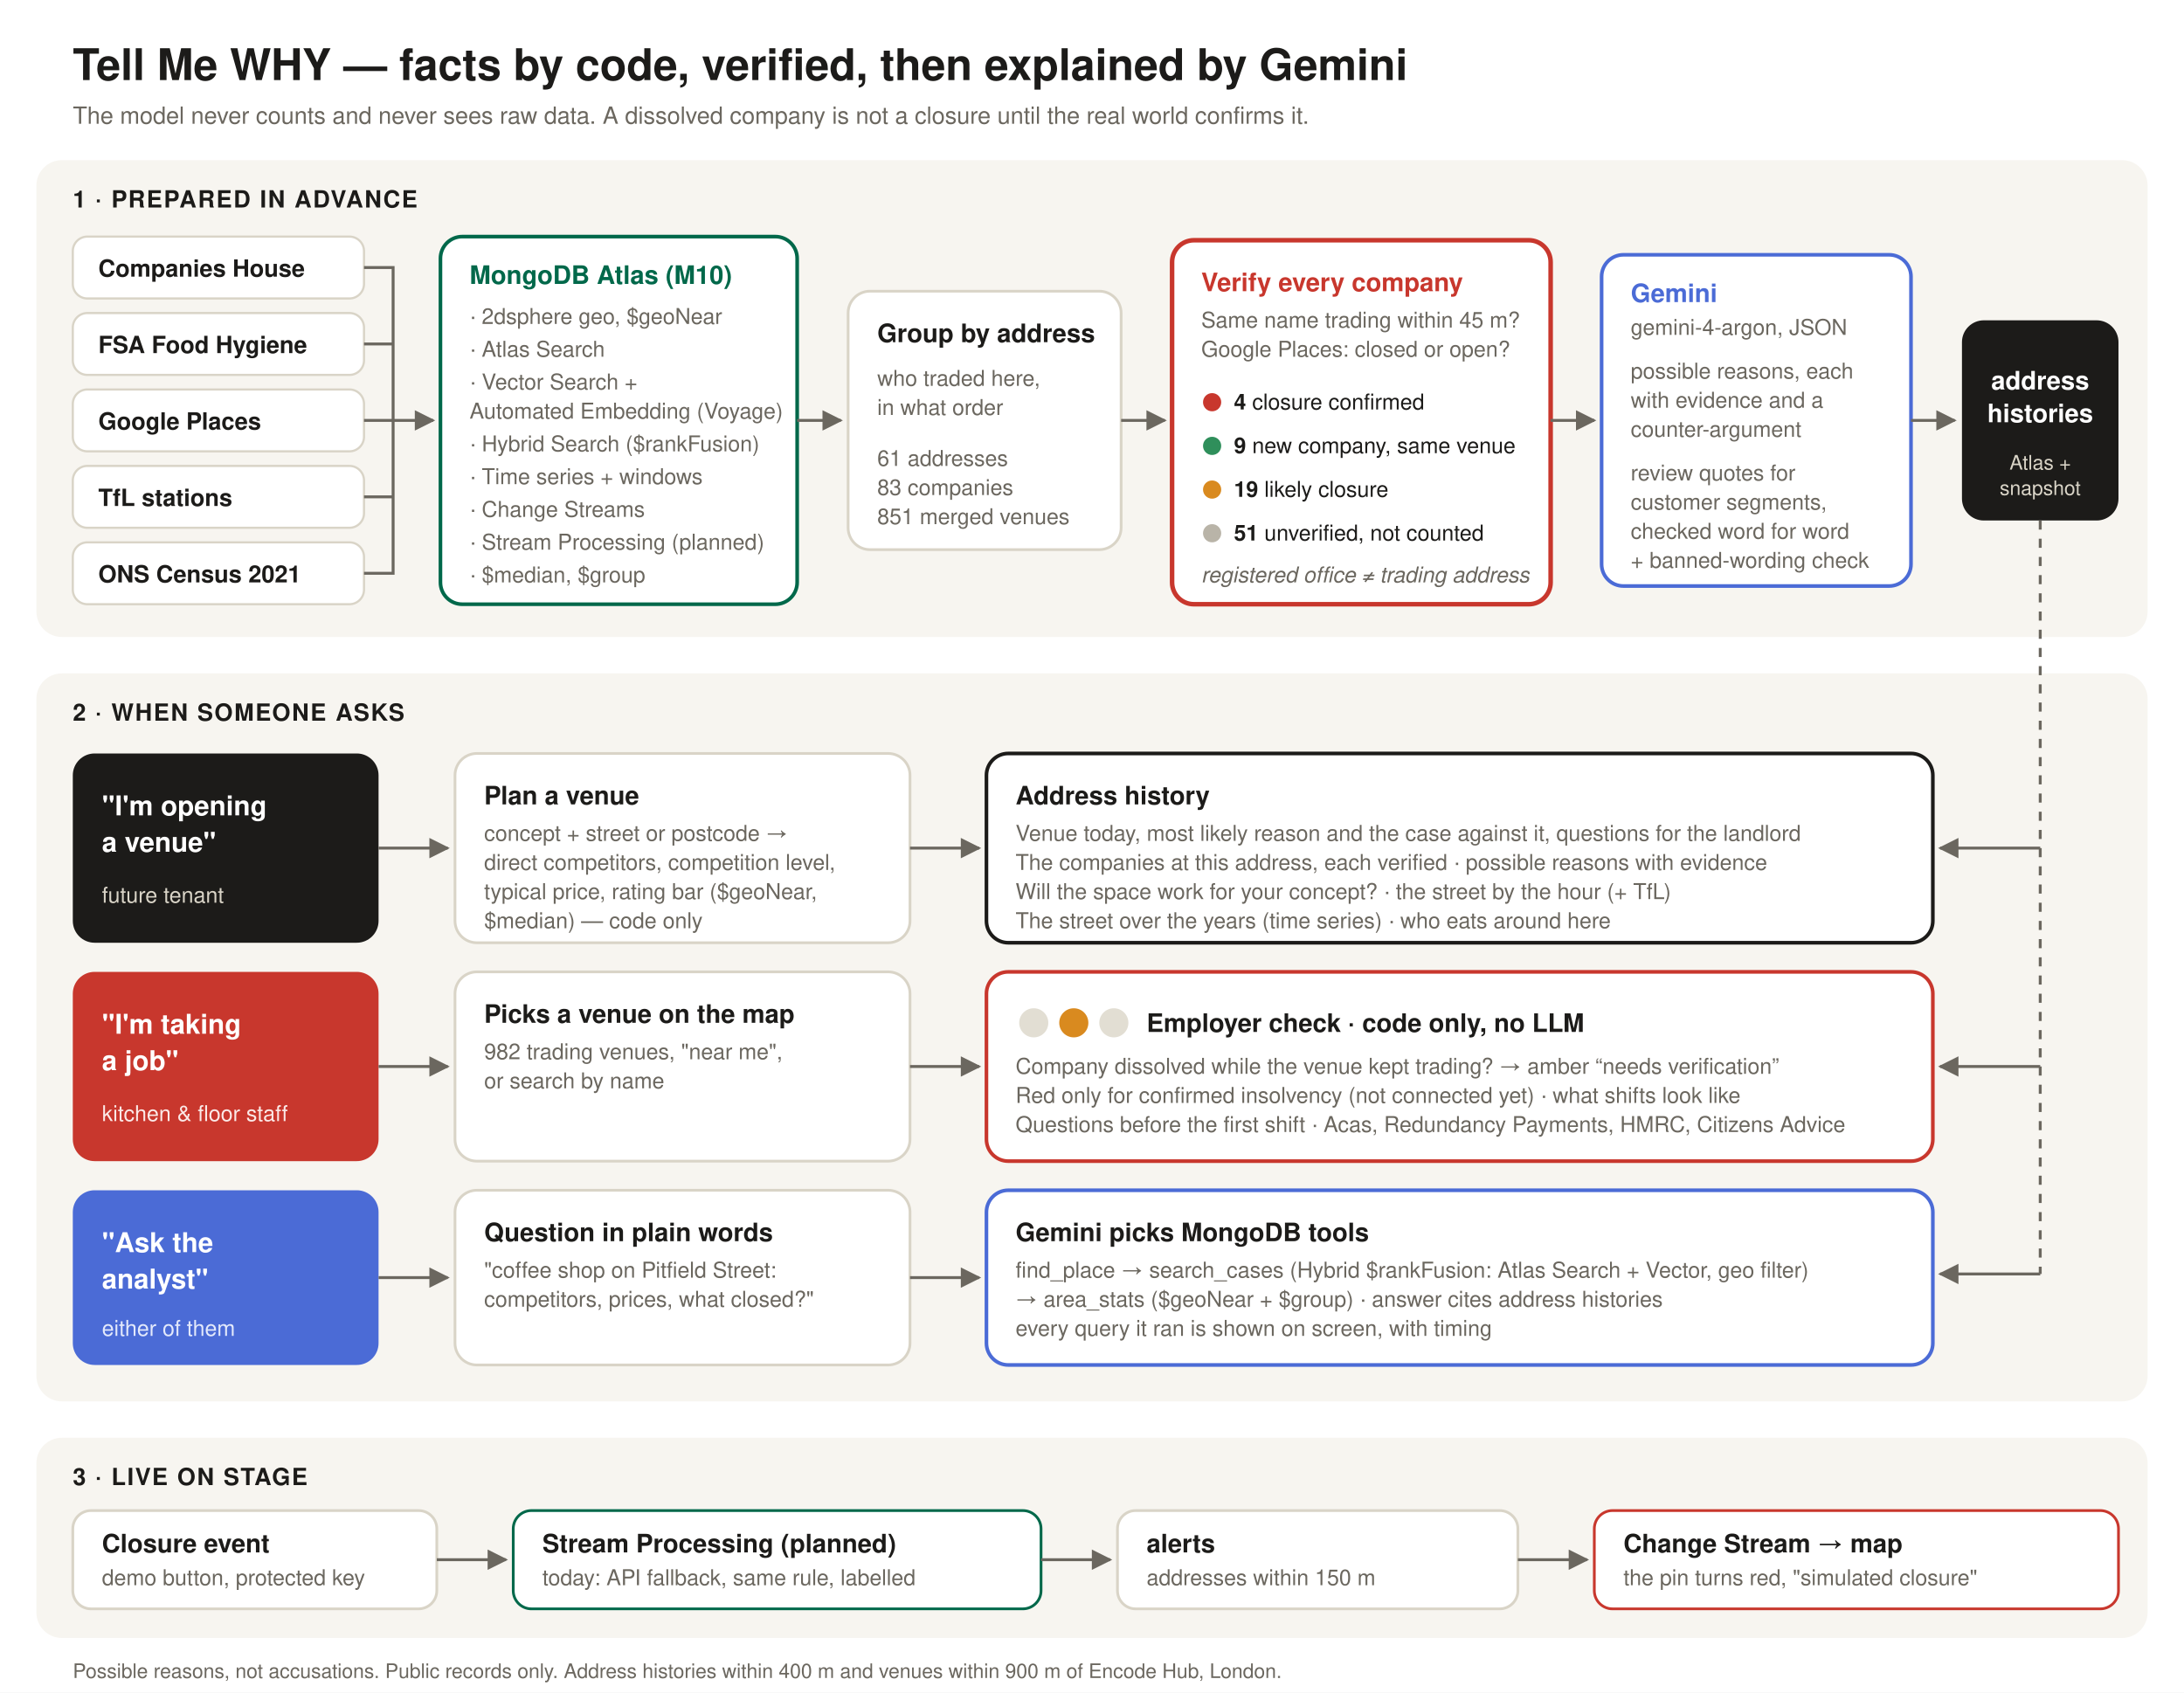
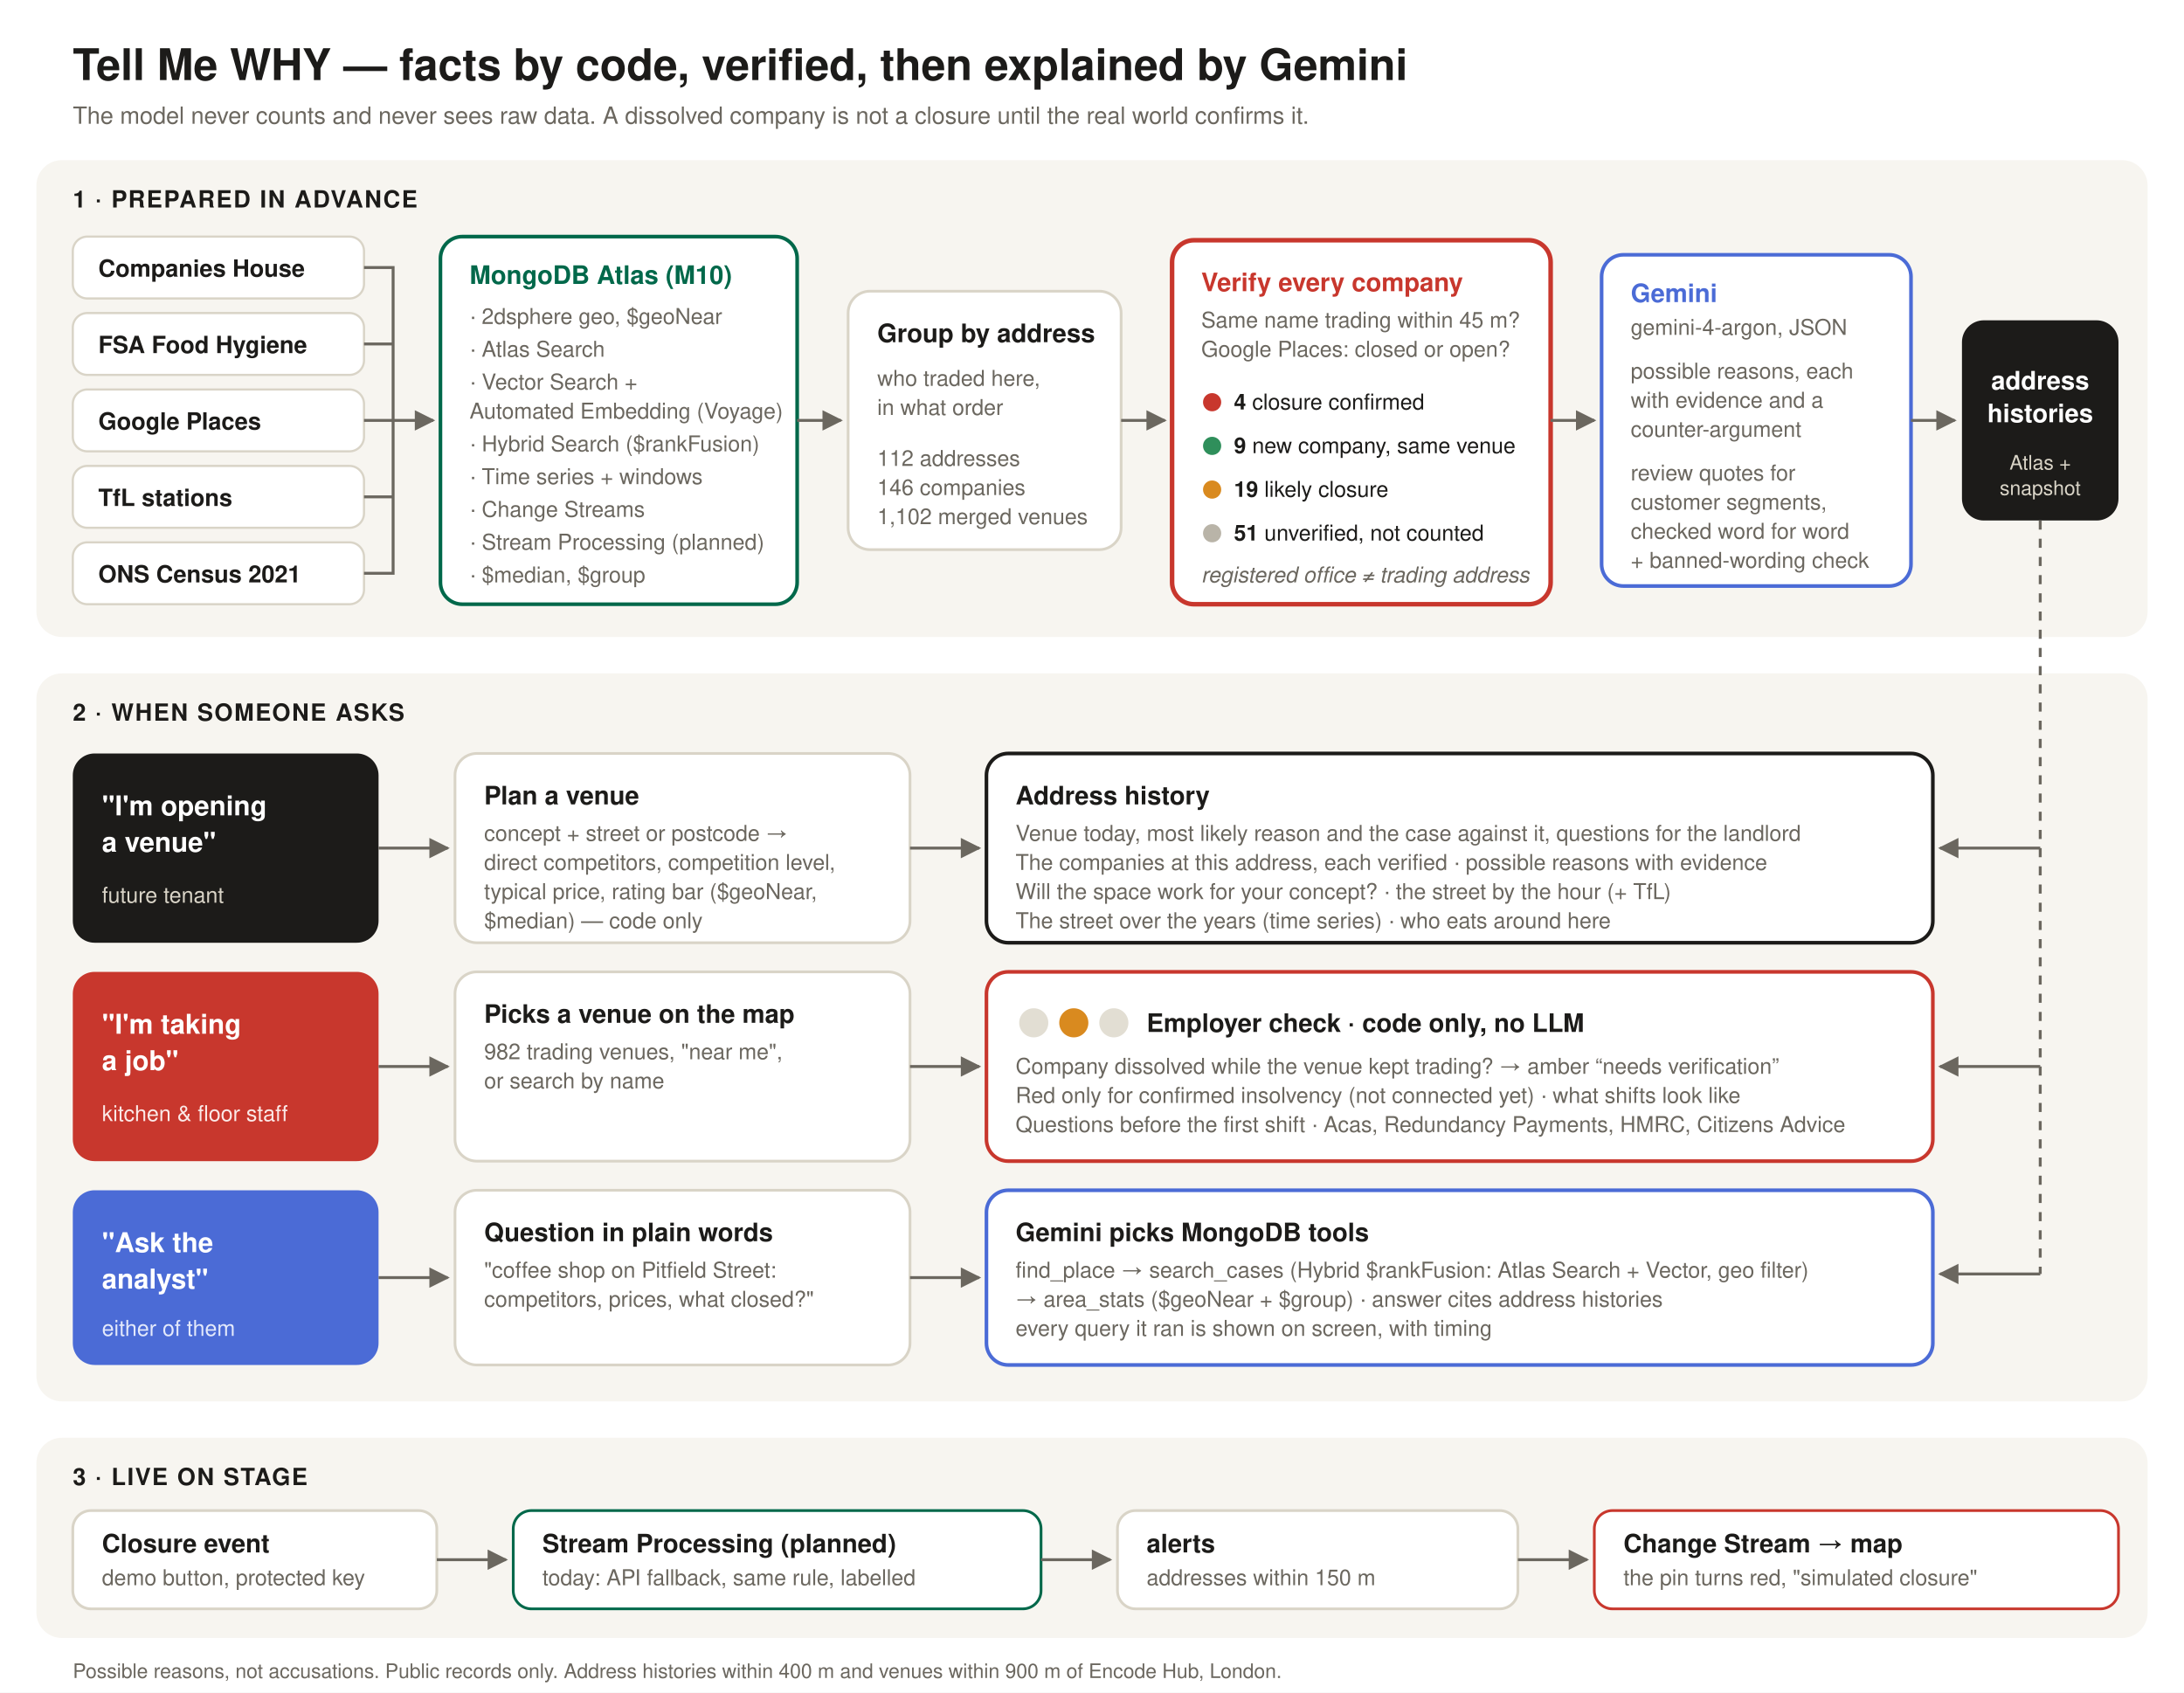
<svg xmlns="http://www.w3.org/2000/svg" viewBox="0 0 1200 930" width="1200" height="930" font-family="-apple-system, 'Segoe UI', Helvetica, Arial, sans-serif">
  <defs>
    <marker id="a" viewBox="0 0 10 10" refX="9" refY="5" markerWidth="7" markerHeight="7" orient="auto-start-reverse">
      <path d="M0 0L10 5L0 10z" fill="#6b675f" />
    </marker>
    <style>
      .t{fill:#1c1b19;font-size:14px;font-weight:600}
      .s{fill:#6b675f;font-size:12px}
      .h{fill:#1c1b19;font-size:13px;font-weight:700;letter-spacing:.06em}
      .box{fill:#fff;stroke:#d9d4c7;stroke-width:1.5}
      .ln{stroke:#6b675f;stroke-width:1.6;fill:none}
      .chip{fill:#fff;stroke:#d9d4c7;stroke-width:1.2}
      .w{fill:#fff;font-size:15px;font-weight:700}
      .wl{font-size:12px}
    </style>
  </defs>
  <rect width="1200" height="930" fill="#ffffff" />
  <text x="40" y="44" style="fill:#1c1b19;font-size:24px;font-weight:700">Tell Me WHY — facts by code, verified, then explained by Gemini</text>
  <text x="40" y="68" class="s" style="font-size:13px">The model never counts and never sees raw data. A dissolved company is not a closure until the real world confirms it.</text>
  <rect x="20" y="88" width="1160" height="262" rx="14" fill="#f7f5f0" />
  <text x="40" y="114" class="h">1 · PREPARED IN ADVANCE</text>
  <g>
    <rect x="40" y="130" width="160" height="34" rx="8" class="chip" />
    <text x="54" y="152" class="t" style="font-size:13px">Companies House</text>
    <rect x="40" y="172" width="160" height="34" rx="8" class="chip" />
    <text x="54" y="194" class="t" style="font-size:13px">FSA Food Hygiene</text>
    <rect x="40" y="214" width="160" height="34" rx="8" class="chip" />
    <text x="54" y="236" class="t" style="font-size:13px">Google Places</text>
    <rect x="40" y="256" width="160" height="34" rx="8" class="chip" />
    <text x="54" y="278" class="t" style="font-size:13px">TfL stations</text>
    <rect x="40" y="298" width="160" height="34" rx="8" class="chip" />
    <text x="54" y="320" class="t" style="font-size:13px">ONS Census 2021</text>
  </g>
  <path d="M200 147 H216 V315 H200 M200 189 H216 M200 231 H216 M200 273 H216" class="ln" />
  <path d="M216 231 H238" class="ln" marker-end="url(#a)" />
  <rect x="242" y="130" width="196" height="202" rx="12" class="box" style="stroke:#00684A;stroke-width:2" />
  <text x="258" y="156" class="t" style="fill:#00684A">MongoDB Atlas (M10)</text>
  <text x="258" y="178" class="s">· 2dsphere geo, $geoNear</text>
  <text x="258" y="196" class="s">· Atlas Search</text>
  <text x="258" y="214" class="s">· Vector Search +</text>
  <text x="258" y="230" class="s">  Automated Embedding (Voyage)</text>
  <text x="258" y="248" class="s">· Hybrid Search ($rankFusion)</text>
  <text x="258" y="266" class="s">· Time series + windows</text>
  <text x="258" y="284" class="s">· Change Streams</text>
  <text x="258" y="302" class="s">· Stream Processing (planned)</text>
  <text x="258" y="320" class="s">· $median, $group</text>
  <path d="M438 231 H462" class="ln" marker-end="url(#a)" />
  <rect x="466" y="160" width="150" height="142" rx="12" class="box" />
  <text x="482" y="188" class="t">Group by address</text>
  <text x="482" y="212" class="s">who traded here,</text>
  <text x="482" y="228" class="s">in what order</text>
-   <text x="482" y="256" class="s">61 addresses</text>
-   <text x="482" y="272" class="s">83 companies</text>
-   <text x="482" y="288" class="s">851 merged venues</text>
+   <text x="482" y="256" class="s">112 addresses</text>
+   <text x="482" y="272" class="s">146 companies</text>
+   <text x="482" y="288" class="s">1,102 merged venues</text>
  <path d="M616 231 H640" class="ln" marker-end="url(#a)" />
  <rect x="644" y="132" width="208" height="200" rx="12" fill="#fff" stroke="#c8372d" stroke-width="2.5" />
  <text x="660" y="160" class="t" style="fill:#c8372d">Verify every company</text>
  <text x="660" y="180" class="s">Same name trading within 45 m?</text>
  <text x="660" y="196" class="s">Google Places: closed or open?</text>
  <circle cx="666" cy="221" r="5" fill="#c8372d" />
  <text x="678" y="225" class="s" style="fill:#1c1b19">
    <tspan font-weight="700">4</tspan> closure confirmed</text>
  <circle cx="666" cy="245" r="5" fill="#2f8f5b" />
  <text x="678" y="249" class="s" style="fill:#1c1b19">
    <tspan font-weight="700">9</tspan> new company, same venue</text>
  <circle cx="666" cy="269" r="5" fill="#d98a1f" />
  <text x="678" y="273" class="s" style="fill:#1c1b19">
    <tspan font-weight="700">19</tspan> likely closure</text>
  <circle cx="666" cy="293" r="5" fill="#b9b4a8" />
  <text x="678" y="297" class="s" style="fill:#1c1b19">
    <tspan font-weight="700">51</tspan> unverified, not counted</text>
  <text x="660" y="320" class="s" style="font-style:italic">registered office ≠ trading address</text>
  <path d="M852 231 H876" class="ln" marker-end="url(#a)" />
  <rect x="880" y="140" width="170" height="182" rx="12" class="box" style="stroke:#4b6bd6;stroke-width:2" />
  <text x="896" y="166" class="t" style="fill:#4b6bd6">Gemini</text>
  <text x="896" y="184" class="s">gemini-4-argon, JSON</text>
  <text x="896" y="208" class="s">possible reasons, each</text>
  <text x="896" y="224" class="s">with evidence and a</text>
  <text x="896" y="240" class="s">counter-argument</text>
  <text x="896" y="264" class="s">review quotes for</text>
  <text x="896" y="280" class="s">customer segments,</text>
  <text x="896" y="296" class="s">checked word for word</text>
  <text x="896" y="312" class="s">+ banned-wording check</text>
  <path d="M1050 231 H1074" class="ln" marker-end="url(#a)" />
  <rect x="1078" y="176" width="86" height="110" rx="12" fill="#1c1b19" />
  <text x="1121" y="214" text-anchor="middle" class="w" style="font-size:14px">address</text>
  <text x="1121" y="232" text-anchor="middle" class="w" style="font-size:14px">histories</text>
  <text x="1121" y="258" text-anchor="middle" style="fill:#d9d4c7;font-size:11px">Atlas +</text>
  <text x="1121" y="272" text-anchor="middle" style="fill:#d9d4c7;font-size:11px">snapshot</text>
  <rect x="20" y="370" width="1160" height="400" rx="14" fill="#f7f5f0" />
  <text x="40" y="396" class="h">2 · WHEN SOMEONE ASKS</text>
  <path d="M1121 286 V700" class="ln" stroke-dasharray="5 5" />
  <path d="M1121 466 H1066" class="ln" marker-end="url(#a)" />
  <path d="M1121 586 H1066" class="ln" marker-end="url(#a)" />
  <path d="M1121 700 H1066" class="ln" marker-end="url(#a)" />
  <rect x="40" y="414" width="168" height="104" rx="12" fill="#1c1b19" />
  <text x="56" y="448" class="w">"I'm opening</text>
  <text x="56" y="468" class="w">a venue"</text>
  <text x="56" y="496" style="fill:#d9d4c7" class="wl">future tenant</text>
  <path d="M208 466 H246" class="ln" marker-end="url(#a)" />
  <rect x="250" y="414" width="250" height="104" rx="12" class="box" />
  <text x="266" y="442" class="t">Plan a venue</text>
  <text x="266" y="462" class="s">concept + street or postcode →</text>
  <text x="266" y="478" class="s">direct competitors, competition level,</text>
  <text x="266" y="494" class="s">typical price, rating bar ($geoNear,</text>
  <text x="266" y="510" class="s">$median) — code only</text>
  <path d="M500 466 H538" class="ln" marker-end="url(#a)" />
  <rect x="542" y="414" width="520" height="104" rx="12" class="box" style="stroke:#1c1b19;stroke-width:2" />
  <text x="558" y="442" class="t">Address history</text>
  <text x="558" y="462" class="s">Venue today, most likely reason and the case against it, questions for the landlord</text>
  <text x="558" y="478" class="s">The companies at this address, each verified · possible reasons with evidence</text>
  <text x="558" y="494" class="s">Will the space work for your concept? · the street by the hour (+ TfL)</text>
  <text x="558" y="510" class="s">The street over the years (time series) · who eats around here</text>
  <rect x="40" y="534" width="168" height="104" rx="12" fill="#c8372d" />
  <text x="56" y="568" class="w">"I'm taking</text>
  <text x="56" y="588" class="w">a job"</text>
  <text x="56" y="616" style="fill:#fbe9e7" class="wl">kitchen &amp; floor staff</text>
  <path d="M208 586 H246" class="ln" marker-end="url(#a)" />
  <rect x="250" y="534" width="250" height="104" rx="12" class="box" />
  <text x="266" y="562" class="t">Picks a venue on the map</text>
  <text x="266" y="582" class="s">982 trading venues, "near me",</text>
  <text x="266" y="598" class="s">or search by name</text>
  <path d="M500 586 H538" class="ln" marker-end="url(#a)" />
  <rect x="542" y="534" width="520" height="104" rx="12" class="box" style="stroke:#c8372d;stroke-width:2" />
  <circle cx="568" cy="562" r="8" fill="#e2ded3" />
  <circle cx="590" cy="562" r="8" fill="#d98a1f" />
  <circle cx="612" cy="562" r="8" fill="#e2ded3" />
  <text x="630" y="567" class="t">Employer check · code only, no LLM</text>
  <text x="558" y="590" class="s">Company dissolved while the venue kept trading? → amber “needs verification”</text>
  <text x="558" y="606" class="s">Red only for confirmed insolvency (not connected yet) · what shifts look like</text>
  <text x="558" y="622" class="s">Questions before the first shift · Acas, Redundancy Payments, HMRC, Citizens Advice</text>
  <rect x="40" y="654" width="168" height="96" rx="12" fill="#4b6bd6" />
  <text x="56" y="688" class="w">"Ask the</text>
  <text x="56" y="708" class="w">analyst"</text>
  <text x="56" y="734" style="fill:#e3e9fb" class="wl">either of them</text>
  <path d="M208 702 H246" class="ln" marker-end="url(#a)" />
  <rect x="250" y="654" width="250" height="96" rx="12" class="box" />
  <text x="266" y="682" class="t">Question in plain words</text>
  <text x="266" y="702" class="s">"coffee shop on Pitfield Street:</text>
  <text x="266" y="718" class="s">competitors, prices, what closed?"</text>
  <path d="M500 702 H538" class="ln" marker-end="url(#a)" />
  <rect x="542" y="654" width="520" height="96" rx="12" class="box" style="stroke:#4b6bd6;stroke-width:2" />
  <text x="558" y="682" class="t">Gemini picks MongoDB tools</text>
  <text x="558" y="702" class="s">find_place → search_cases (Hybrid $rankFusion: Atlas Search + Vector, geo filter)</text>
  <text x="558" y="718" class="s">→ area_stats ($geoNear + $group) · answer cites address histories</text>
  <text x="558" y="734" class="s">every query it ran is shown on screen, with timing</text>
  <rect x="20" y="790" width="1160" height="110" rx="14" fill="#f7f5f0" />
  <text x="40" y="816" class="h">3 · LIVE ON STAGE</text>
  <rect x="40" y="830" width="200" height="54" rx="10" class="box" />
  <text x="56" y="853" class="t">Closure event</text>
  <text x="56" y="871" class="s">demo button, protected key</text>
  <path d="M240 857 H278" class="ln" marker-end="url(#a)" />
  <rect x="282" y="830" width="290" height="54" rx="10" class="box" style="stroke:#00684A" />
  <text x="298" y="853" class="t">Stream Processing (planned)</text>
  <text x="298" y="871" class="s">today: API fallback, same rule, labelled</text>
  <path d="M572 857 H610" class="ln" marker-end="url(#a)" />
  <rect x="614" y="830" width="220" height="54" rx="10" class="box" />
  <text x="630" y="853" class="t">alerts</text>
  <text x="630" y="871" class="s">addresses within 150 m</text>
  <path d="M834 857 H872" class="ln" marker-end="url(#a)" />
  <rect x="876" y="830" width="288" height="54" rx="10" class="box" style="stroke:#c8372d" />
  <text x="892" y="853" class="t">Change Stream → map</text>
  <text x="892" y="871" class="s">the pin turns red, "simulated closure"</text>
  <text x="40" y="922" class="s" style="font-size:11px">Possible reasons, not accusations. Public records only. Address histories within 400 m and venues within 900 m of Encode Hub, London.</text>
</svg>
